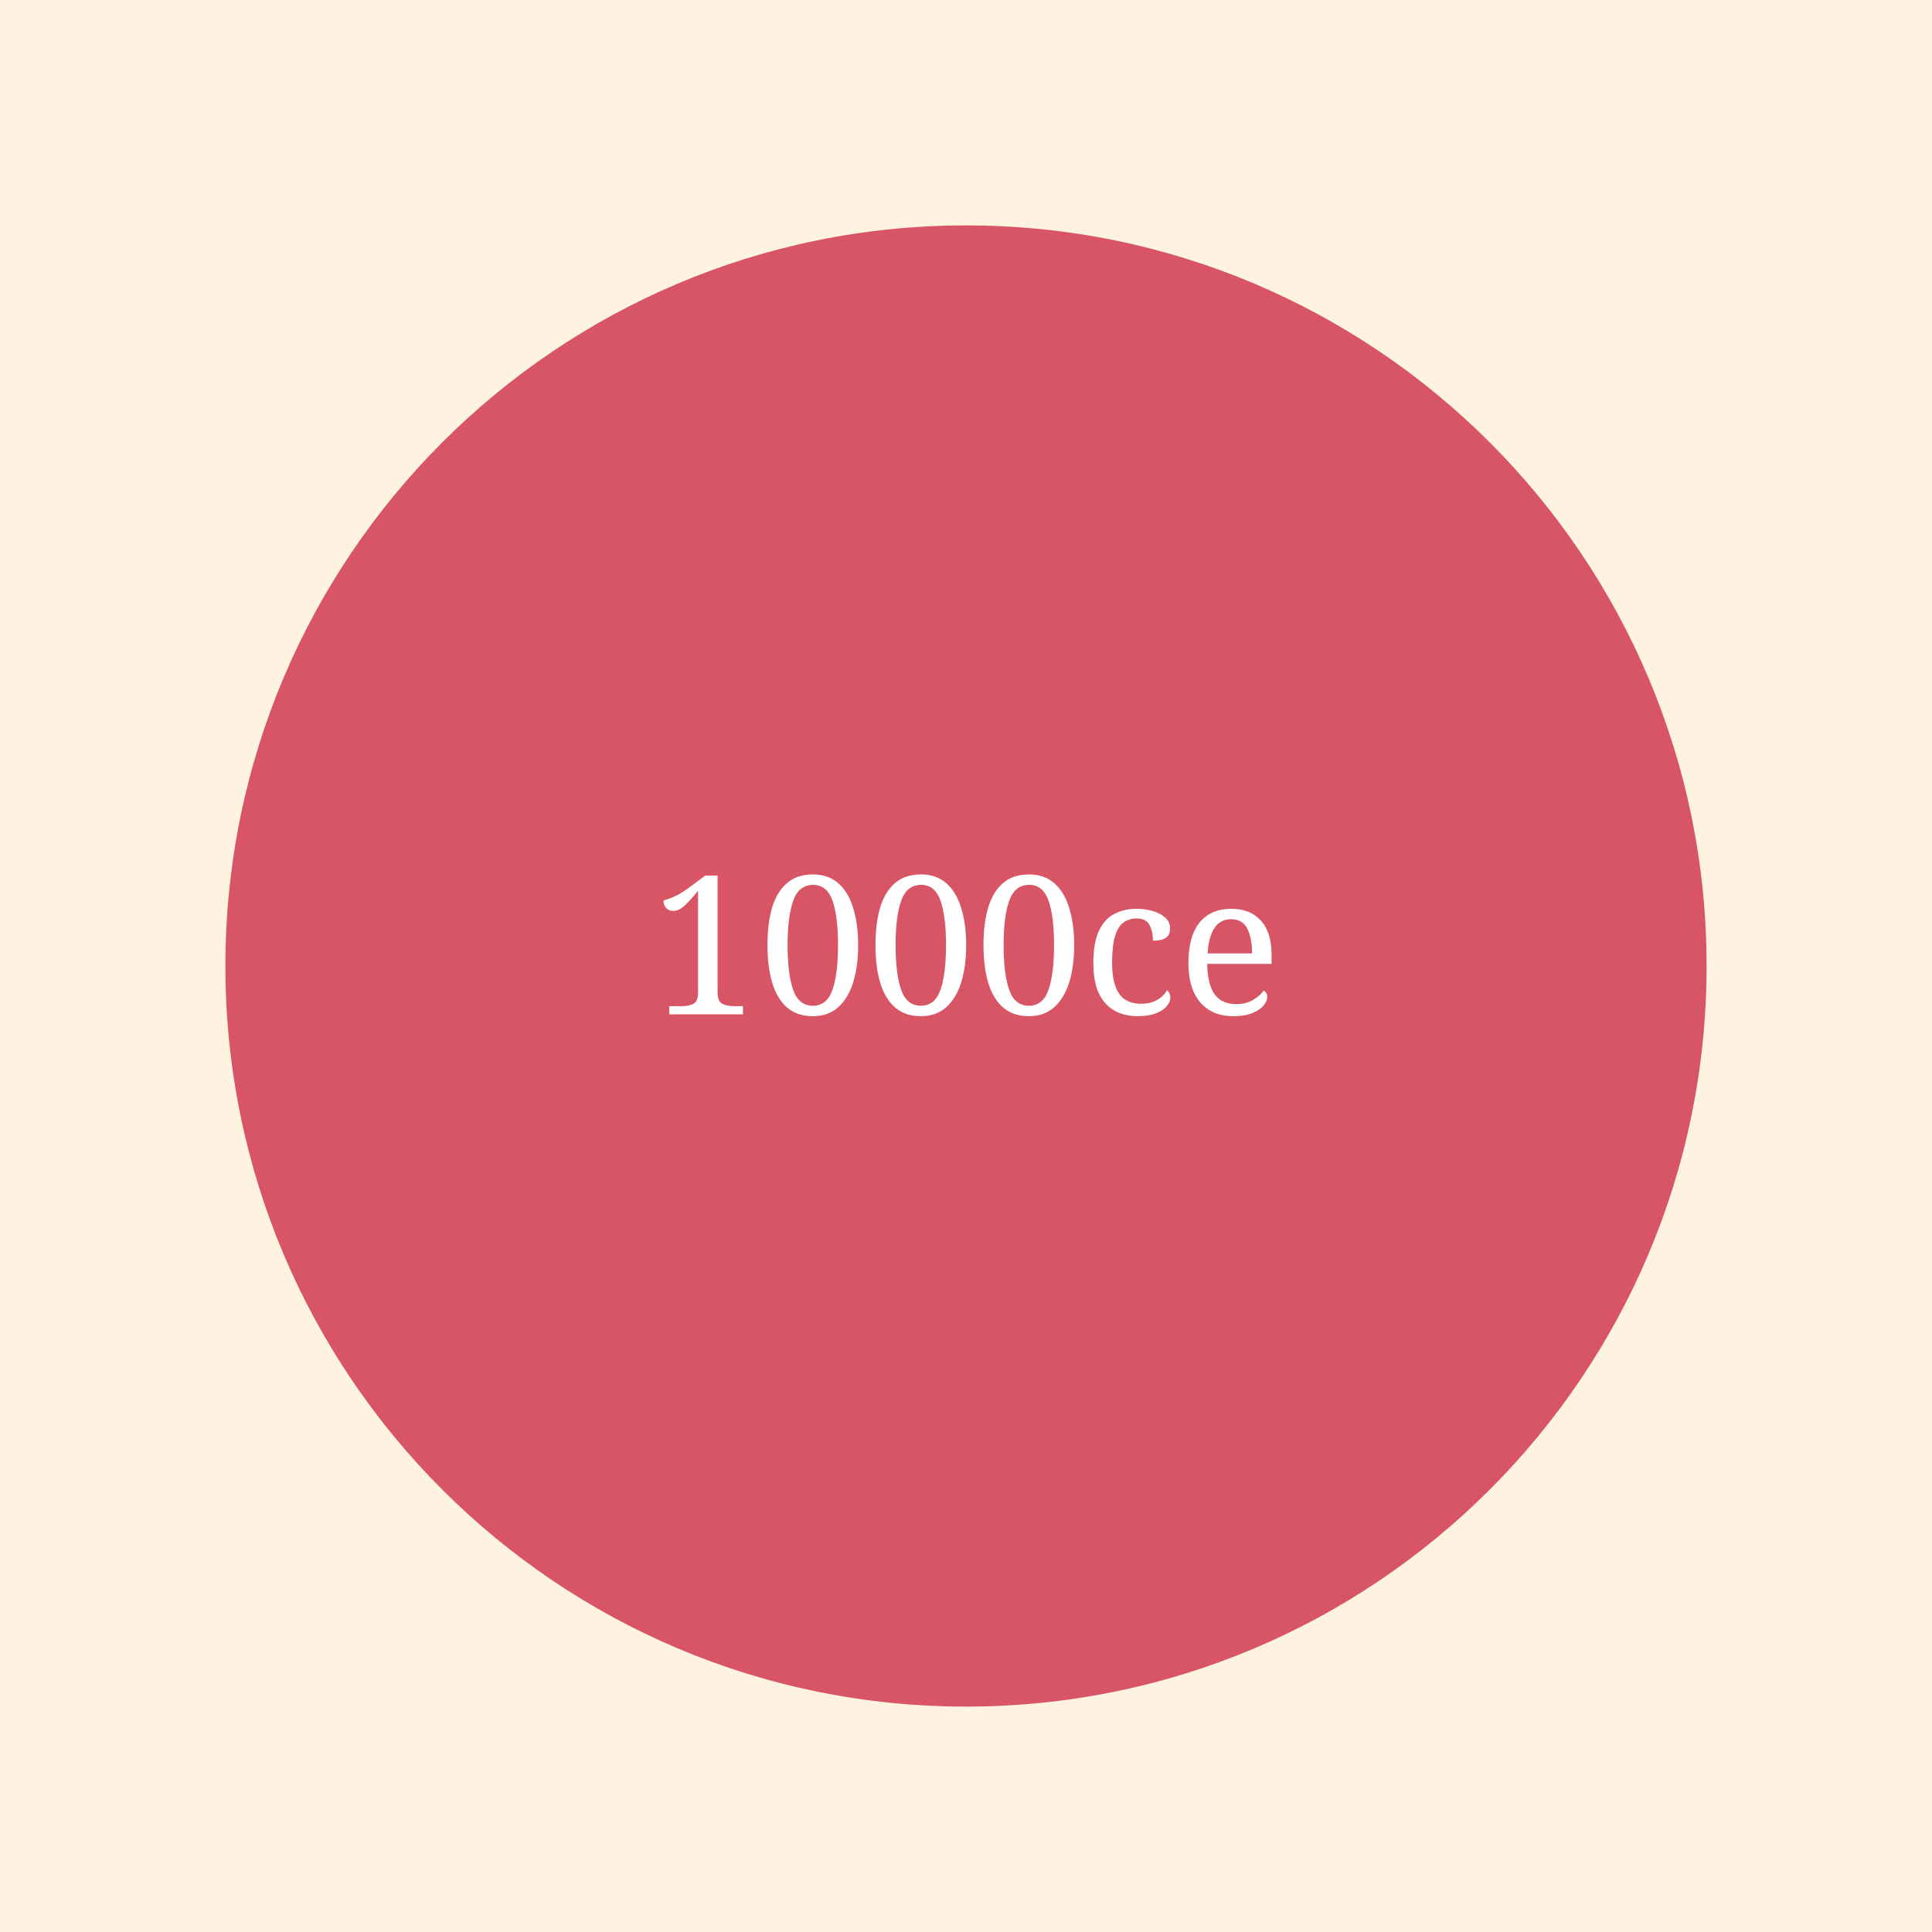
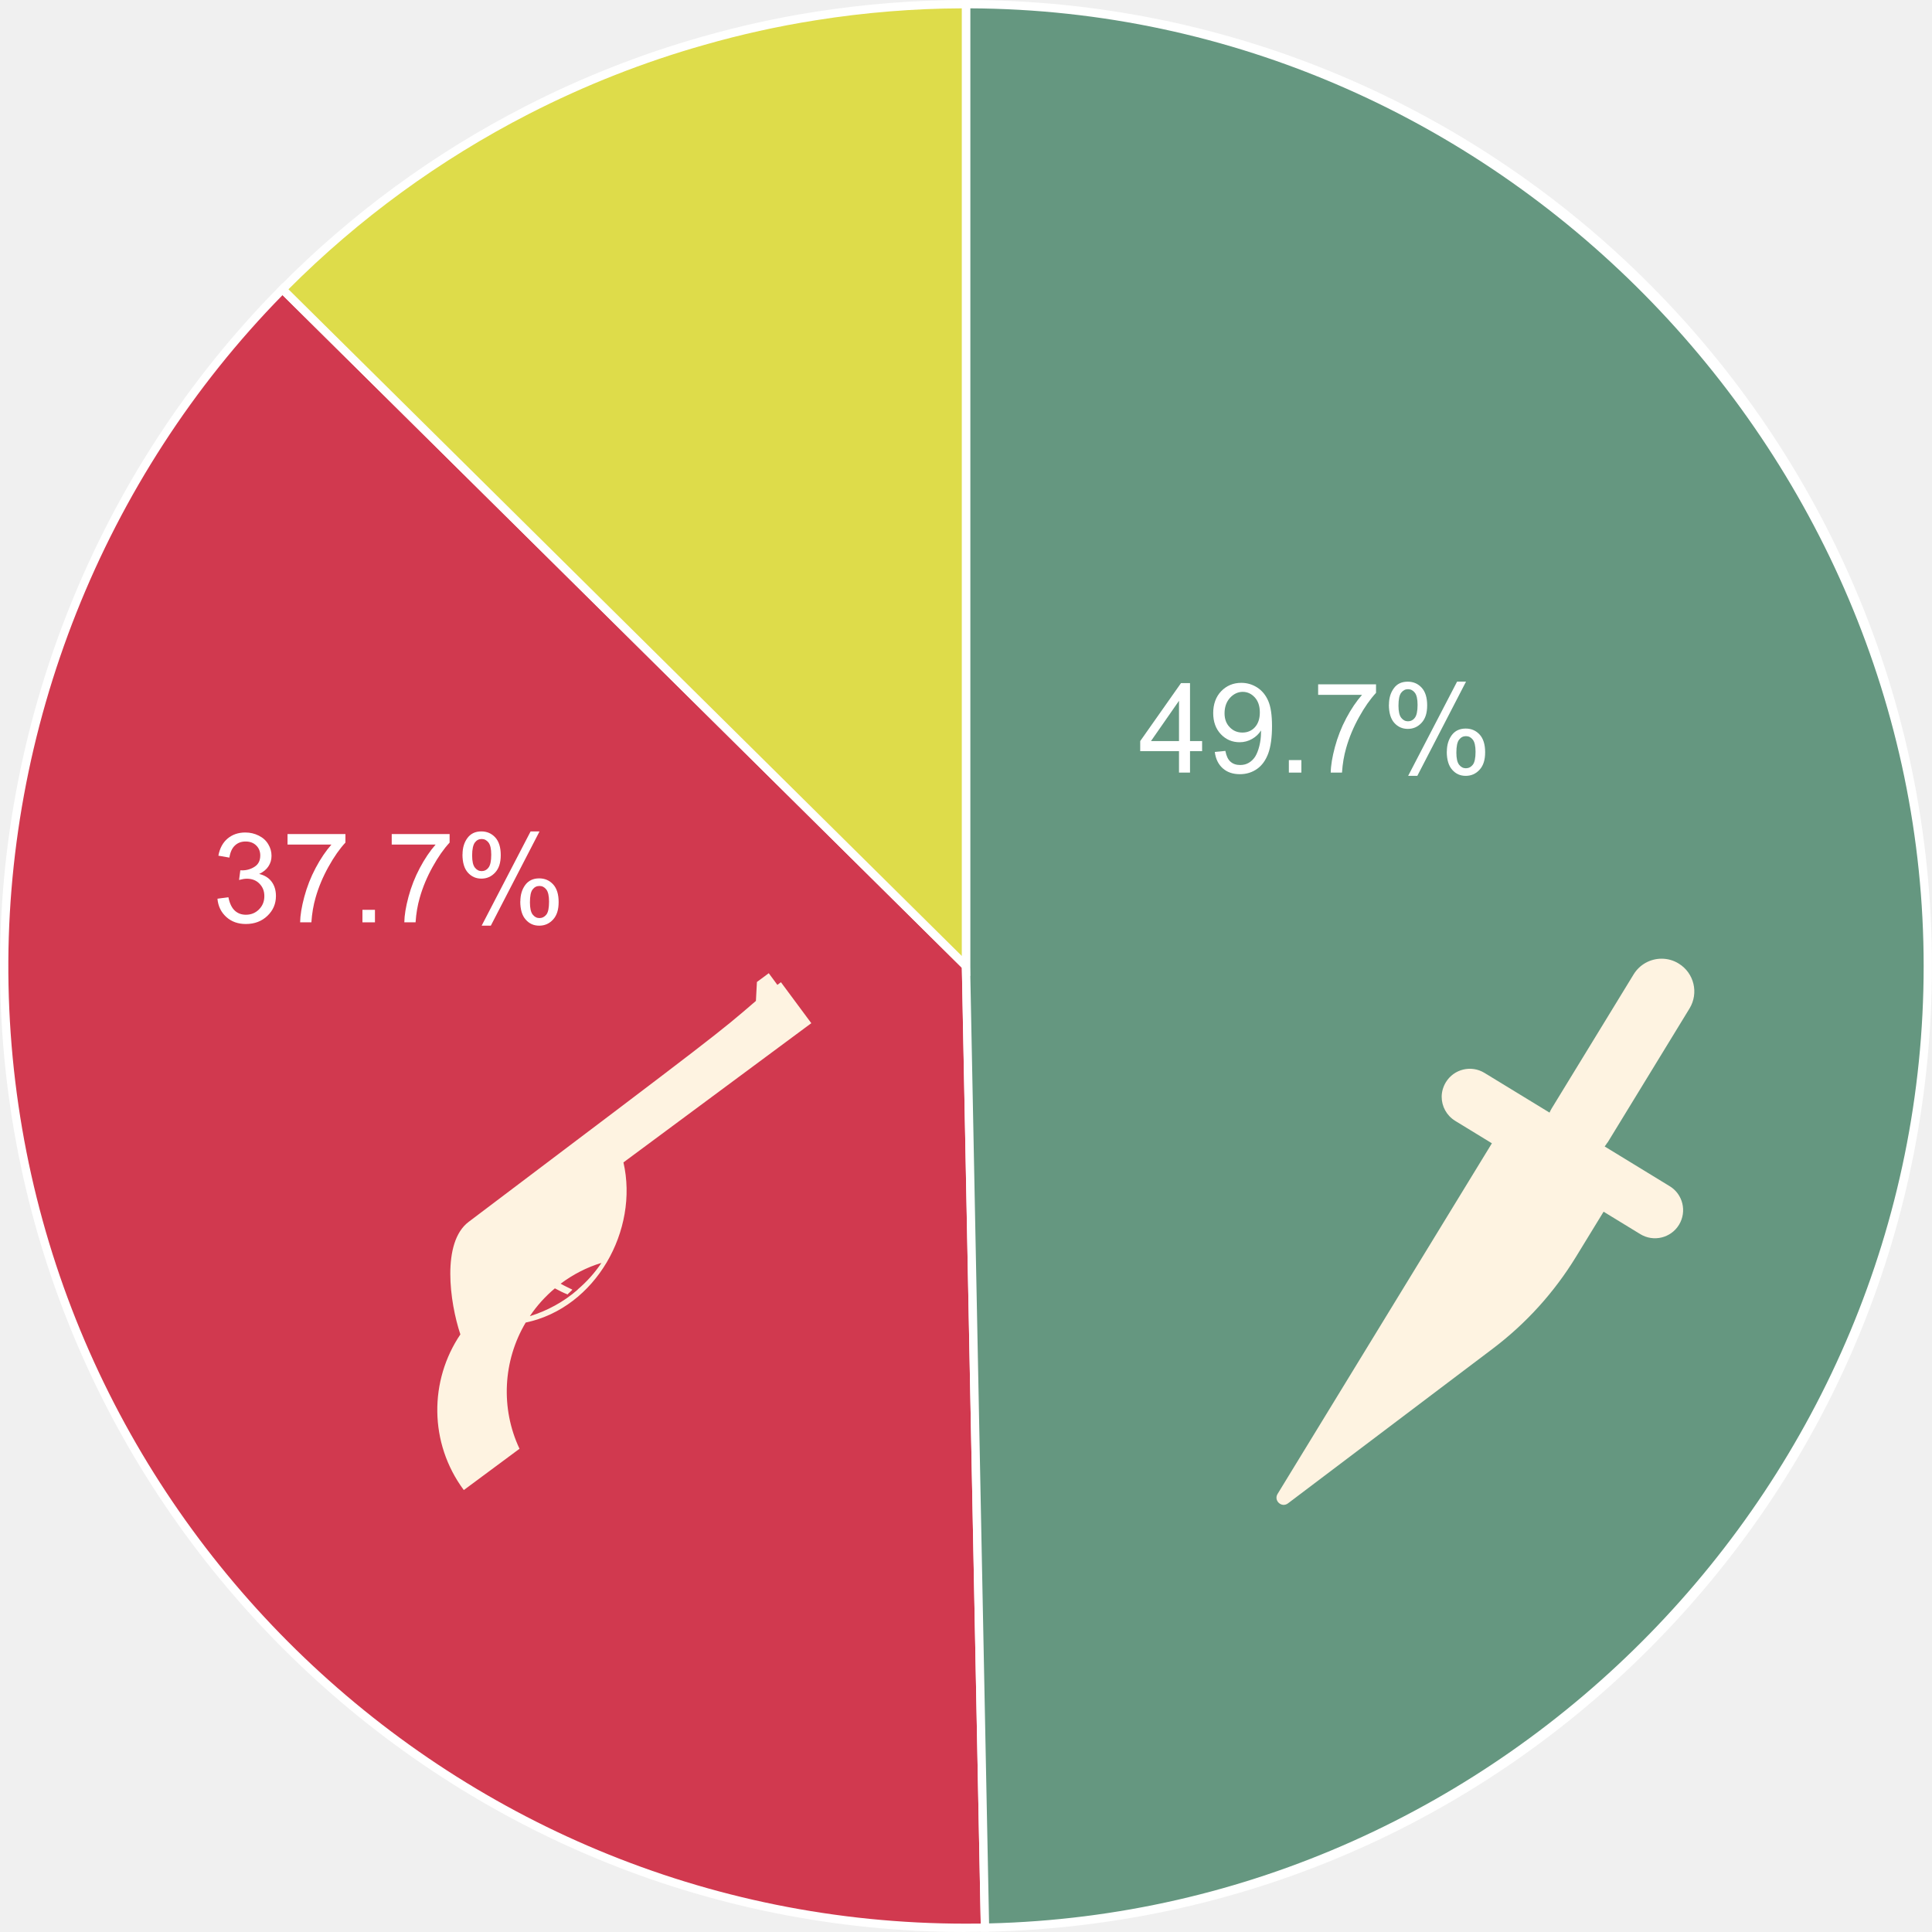
- <svg xmlns="http://www.w3.org/2000/svg" viewBox="0 0 240 240" width="240" height="240">
-   <rect width="240" height="240" fill="#fef3e1" />
-   <circle cx="120" cy="120" r="92" fill="#d1394f" opacity="0.85" />
-   <text x="120" y="126" text-anchor="middle" font-size="24" font-family="Georgia, serif" fill="#fff">1000ce</text>
+ <svg xmlns="http://www.w3.org/2000/svg" id="Layer_2" data-name="Layer 2" width="231.61" height="231.61" viewBox="0 0 231.61 231.61">
+   <defs>
+     <style>
+       .cls-1 {
+         fill: #fff;
+       }
+ 
+       .cls-2 {
+         fill: #d1394f;
+       }
+ 
+       .cls-3 {
+         fill: #659780;
+       }
+ 
+       .cls-4 {
+         isolation: isolate;
+       }
+ 
+       .cls-5 {
+         fill: #dedc4a;
+       }
+ 
+       .cls-6 {
+         fill: #fef3e1;
+       }
+     </style>
+   </defs>
+   <g id="Layer_1-2" data-name="Layer 1">
+     <g>
+       <g>
+         <g>
+           <path class="cls-2" d="M115.8,115.8l2.28,115.28C54.41,232.35,1.78,181.75.52,118.08-.09,86.92,11.94,56.83,33.87,34.68l81.93,81.13h0" />
+           <path class="cls-1" d="M115.77,231.61C52.97,231.61,1.27,181.16.02,118.09c-.62-31.12,11.59-61.65,33.49-83.77l.35-.36.36.35,82.08,81.27v.2s2.29,115.78,2.29,115.78h-.5c-.77.03-1.55.03-2.32.03ZM33.87,35.38C12.39,57.28.42,87.39,1.02,118.07c1.24,62.52,52.49,112.54,114.75,112.54.6,0,1.2,0,1.8-.01l-2.26-114.58L33.87,35.38Z" />
+         </g>
+         <g>
+           <path class="cls-3" d="M115.8,115.8V.5c63.68,0,115.3,51.62,115.3,115.3,0,62.79-50.25,114.04-113.03,115.28l-2.28-115.28h0" />
+           <path class="cls-1" d="M117.59,231.6l-2.29-115.79V0h.5c63.85,0,115.8,51.95,115.8,115.8,0,30.5-11.76,59.29-33.11,81.07-21.35,21.78-49.91,34.11-80.4,34.71h-.5ZM116.3,115.8l2.27,114.78c61.82-1.49,112.04-52.87,112.04-114.77S179.38,1.27,116.3,1v114.8Z" />
+         </g>
+         <g>
+           <path class="cls-5" d="M115.8.5v115.3h-.01S33.87,34.68,33.87,34.68c8.56-8.66,18.45-15.9,29.28-21.46,6.76-3.47,13.85-6.27,21.16-8.33,4.38-1.25,8.84-2.24,13.34-2.95,3-.48,6.02-.84,9.05-1.08s6.07-.36,9.1-.36Z" />
+           <path class="cls-1" d="M116.3,117.01l-.85-.85L33.17,34.68l.35-.36c8.6-8.7,18.49-15.95,29.41-21.55,6.81-3.5,13.96-6.31,21.25-8.37,4.41-1.26,8.92-2.26,13.4-2.96,3-.48,6.06-.84,9.09-1.08,3.03-.24,6.1-.36,9.14-.36h.5v117.01ZM34.58,34.68l80.72,79.92V1c-2.85.01-5.72.13-8.56.36-3,.24-6.03.6-9.01,1.08-4.44.7-8.91,1.69-13.28,2.94-7.23,2.04-14.32,4.83-21.07,8.29-10.67,5.48-20.36,12.55-28.8,21.01Z" />
+         </g>
+         <g class="cls-4">
+           <path class="cls-1" d="M141.34,92.62v-2.57h-4.65v-1.21l4.89-6.95h1.08v6.95h1.45v1.21h-1.45v2.57h-1.32ZM141.34,88.84v-4.83l-3.36,4.83h3.36Z" />
+           <path class="cls-1" d="M145.64,90.14l1.26-.12c.11.59.31,1.03.61,1.29.3.27.69.4,1.16.4.4,0,.76-.09,1.06-.28.3-.18.55-.43.75-.74.19-.31.36-.73.49-1.25.13-.53.2-1.06.2-1.61,0-.06,0-.15,0-.26-.26.42-.62.76-1.08,1.02-.46.26-.95.39-1.48.39-.89,0-1.64-.32-2.25-.96s-.92-1.49-.92-2.54.32-1.96.96-2.62c.64-.66,1.44-1,2.41-1,.7,0,1.33.19,1.91.56.58.38,1.02.91,1.32,1.61.3.69.45,1.7.45,3.02s-.15,2.46-.45,3.27c-.3.81-.74,1.43-1.33,1.85-.59.42-1.28.64-2.07.64-.84,0-1.52-.23-2.05-.7-.53-.47-.85-1.12-.96-1.96ZM151.03,85.41c0-.76-.2-1.36-.6-1.8-.4-.44-.89-.67-1.45-.67s-1.09.24-1.53.72c-.43.48-.65,1.1-.65,1.86,0,.68.21,1.24.62,1.66.41.43.92.64,1.52.64s1.11-.21,1.5-.64c.39-.43.59-1.02.59-1.77Z" />
+           <path class="cls-1" d="M154.51,92.62v-1.5h1.5v1.5h-1.5Z" />
+           <path class="cls-1" d="M158.02,83.3v-1.26h6.94v1.02c-.68.73-1.36,1.69-2.03,2.9-.67,1.2-1.19,2.44-1.55,3.71-.26.9-.43,1.88-.5,2.95h-1.35c.01-.84.18-1.86.5-3.06.32-1.19.77-2.35,1.36-3.46.59-1.11,1.22-2.04,1.89-2.8h-5.25Z" />
+           <path class="cls-1" d="M166.51,84.47c0-.77.19-1.42.58-1.95.38-.54.94-.8,1.67-.8.67,0,1.23.24,1.67.72.44.48.66,1.19.66,2.12s-.22,1.6-.67,2.09-1,.73-1.65.73-1.19-.24-1.62-.72-.65-1.21-.65-2.19ZM168.8,82.62c-.33,0-.6.14-.82.42s-.33.8-.33,1.56c0,.69.11,1.17.33,1.45.22.28.49.42.81.42s.61-.14.82-.42c.22-.28.33-.8.33-1.55,0-.69-.11-1.18-.33-1.46-.22-.28-.49-.42-.82-.42ZM168.81,93.01l5.87-11.3h1.07l-5.84,11.3h-1.09ZM173.45,90.1c0-.77.19-1.42.58-1.96.39-.53.95-.8,1.68-.8.67,0,1.23.24,1.67.72.44.48.66,1.19.66,2.12s-.22,1.61-.67,2.1c-.45.49-1,.73-1.66.73s-1.19-.24-1.62-.73c-.43-.48-.65-1.21-.65-2.18ZM175.74,88.25c-.33,0-.61.14-.82.42-.22.28-.33.8-.33,1.56,0,.68.11,1.17.33,1.45.22.28.49.42.81.42s.61-.14.83-.42c.22-.28.33-.8.33-1.55,0-.69-.11-1.18-.33-1.46s-.49-.42-.82-.42Z" />
+         </g>
+         <g class="cls-4">
+           <path class="cls-1" d="M26.06,107.74l1.32-.18c.15.75.41,1.28.77,1.61.36.33.8.49,1.33.49.62,0,1.14-.21,1.57-.64.43-.43.64-.96.64-1.59s-.2-1.1-.59-1.5-.9-.59-1.51-.59c-.25,0-.56.05-.93.15l.15-1.16c.09,0,.16.01.21.01.56,0,1.07-.15,1.51-.44.45-.29.67-.74.67-1.35,0-.48-.16-.88-.49-1.2-.33-.32-.75-.47-1.27-.47s-.94.16-1.28.48c-.34.32-.56.8-.66,1.45l-1.32-.23c.16-.88.53-1.57,1.1-2.05.57-.48,1.28-.73,2.13-.73.59,0,1.12.13,1.62.38s.87.59,1.13,1.03c.26.43.39.89.39,1.38s-.12.88-.37,1.27c-.25.38-.62.68-1.11.91.63.15,1.13.45,1.48.91.35.46.53,1.04.53,1.73,0,.94-.34,1.73-1.02,2.38-.68.65-1.54.98-2.59.98-.94,0-1.72-.28-2.34-.84-.62-.56-.98-1.29-1.06-2.18Z" />
+           <path class="cls-1" d="M34.47,101.25v-1.26h6.94v1.02c-.68.73-1.36,1.69-2.03,2.9-.67,1.2-1.19,2.44-1.55,3.71-.26.9-.43,1.88-.5,2.95h-1.35c.01-.84.18-1.86.5-3.06.32-1.19.77-2.35,1.36-3.46s1.22-2.04,1.89-2.8h-5.25Z" />
+           <path class="cls-1" d="M43.45,110.57v-1.5h1.5v1.5h-1.5Z" />
+           <path class="cls-1" d="M46.96,101.25v-1.26h6.94v1.02c-.68.73-1.36,1.69-2.03,2.9-.67,1.2-1.19,2.44-1.55,3.71-.26.9-.43,1.88-.5,2.95h-1.35c.01-.84.18-1.86.5-3.06.32-1.19.77-2.35,1.36-3.46s1.22-2.04,1.89-2.8h-5.25Z" />
+           <path class="cls-1" d="M55.45,102.42c0-.77.19-1.42.58-1.95s.94-.8,1.67-.8c.67,0,1.23.24,1.67.72.44.48.66,1.19.66,2.12s-.22,1.6-.67,2.09c-.45.49-1,.73-1.65.73s-1.19-.24-1.62-.72-.65-1.21-.65-2.19ZM57.74,100.58c-.33,0-.6.14-.81.42s-.33.8-.33,1.56c0,.69.11,1.17.33,1.45.22.28.49.42.81.42s.61-.14.82-.42c.22-.28.33-.8.33-1.55,0-.69-.11-1.18-.33-1.46-.22-.28-.49-.42-.82-.42ZM57.74,110.97l5.87-11.3h1.07l-5.84,11.3h-1.09ZM62.38,108.06c0-.77.19-1.42.58-1.96.39-.53.95-.8,1.68-.8.67,0,1.23.24,1.67.72.44.48.66,1.19.66,2.12s-.22,1.61-.67,2.1c-.45.49-1,.73-1.66.73s-1.19-.24-1.62-.73c-.43-.48-.65-1.21-.65-2.18ZM64.67,106.21c-.33,0-.61.14-.82.42-.22.28-.32.8-.32,1.56,0,.68.11,1.17.33,1.45.22.28.49.42.81.42s.61-.14.83-.42c.22-.28.32-.8.32-1.55,0-.69-.11-1.18-.33-1.46-.22-.28-.49-.42-.82-.42Z" />
+         </g>
+       </g>
+       <path class="cls-6" d="M192.69,136.98c-.1.16-.21.32-.32.46l7.79,4.76c1.59.96,2.09,3.04,1.12,4.63-.97,1.59-3.05,2.09-4.64,1.12l-4.4-2.69-3.31,5.41c-2.6,4.25-5.97,7.98-9.95,10.99l-24.57,18.56c-.76.58-1.75-.32-1.25-1.13l25.69-42.03-4.4-2.69c-1.04-.64-1.62-1.75-1.62-2.88,0-.6.17-1.2.5-1.75.97-1.59,3.04-2.09,4.63-1.12l7.8,4.76c.07-.17.16-.33.25-.49l9.83-16.08c.74-1.21,2.03-1.88,3.35-1.88.7,0,1.41.18,2.05.58,1.85,1.13,2.43,3.54,1.3,5.39l-9.83,16.08Z" />
+       <path class="cls-6" d="M93.2,118.08l-1.04-1.41-1.42,1.05-.12,2.27c-4.41,3.8-4.28,3.73-34.44,26.49-3.25,2.45-2.28,9.62-.99,13.49-3.73,5.52-3.78,13.01.41,18.66l6.68-4.95c-2.28-4.83-1.99-10.55.74-15.13,8.43-1.77,13.58-11.1,11.72-19.2l22.52-16.69-3.64-4.91-.42.31ZM69.26,154.6c-1.66,1.46-3.7,2.56-5.74,3.18.83-1.24,1.85-2.37,3-3.33.49.27,1,.52,1.52.73,0-.05.58-.52.57-.58-.47-.23-.95-.45-1.4-.71,1.47-1.1,3.16-1.98,4.89-2.49-.78,1.17-1.74,2.24-2.85,3.19Z" />
+     </g>
+   </g>
</svg>
